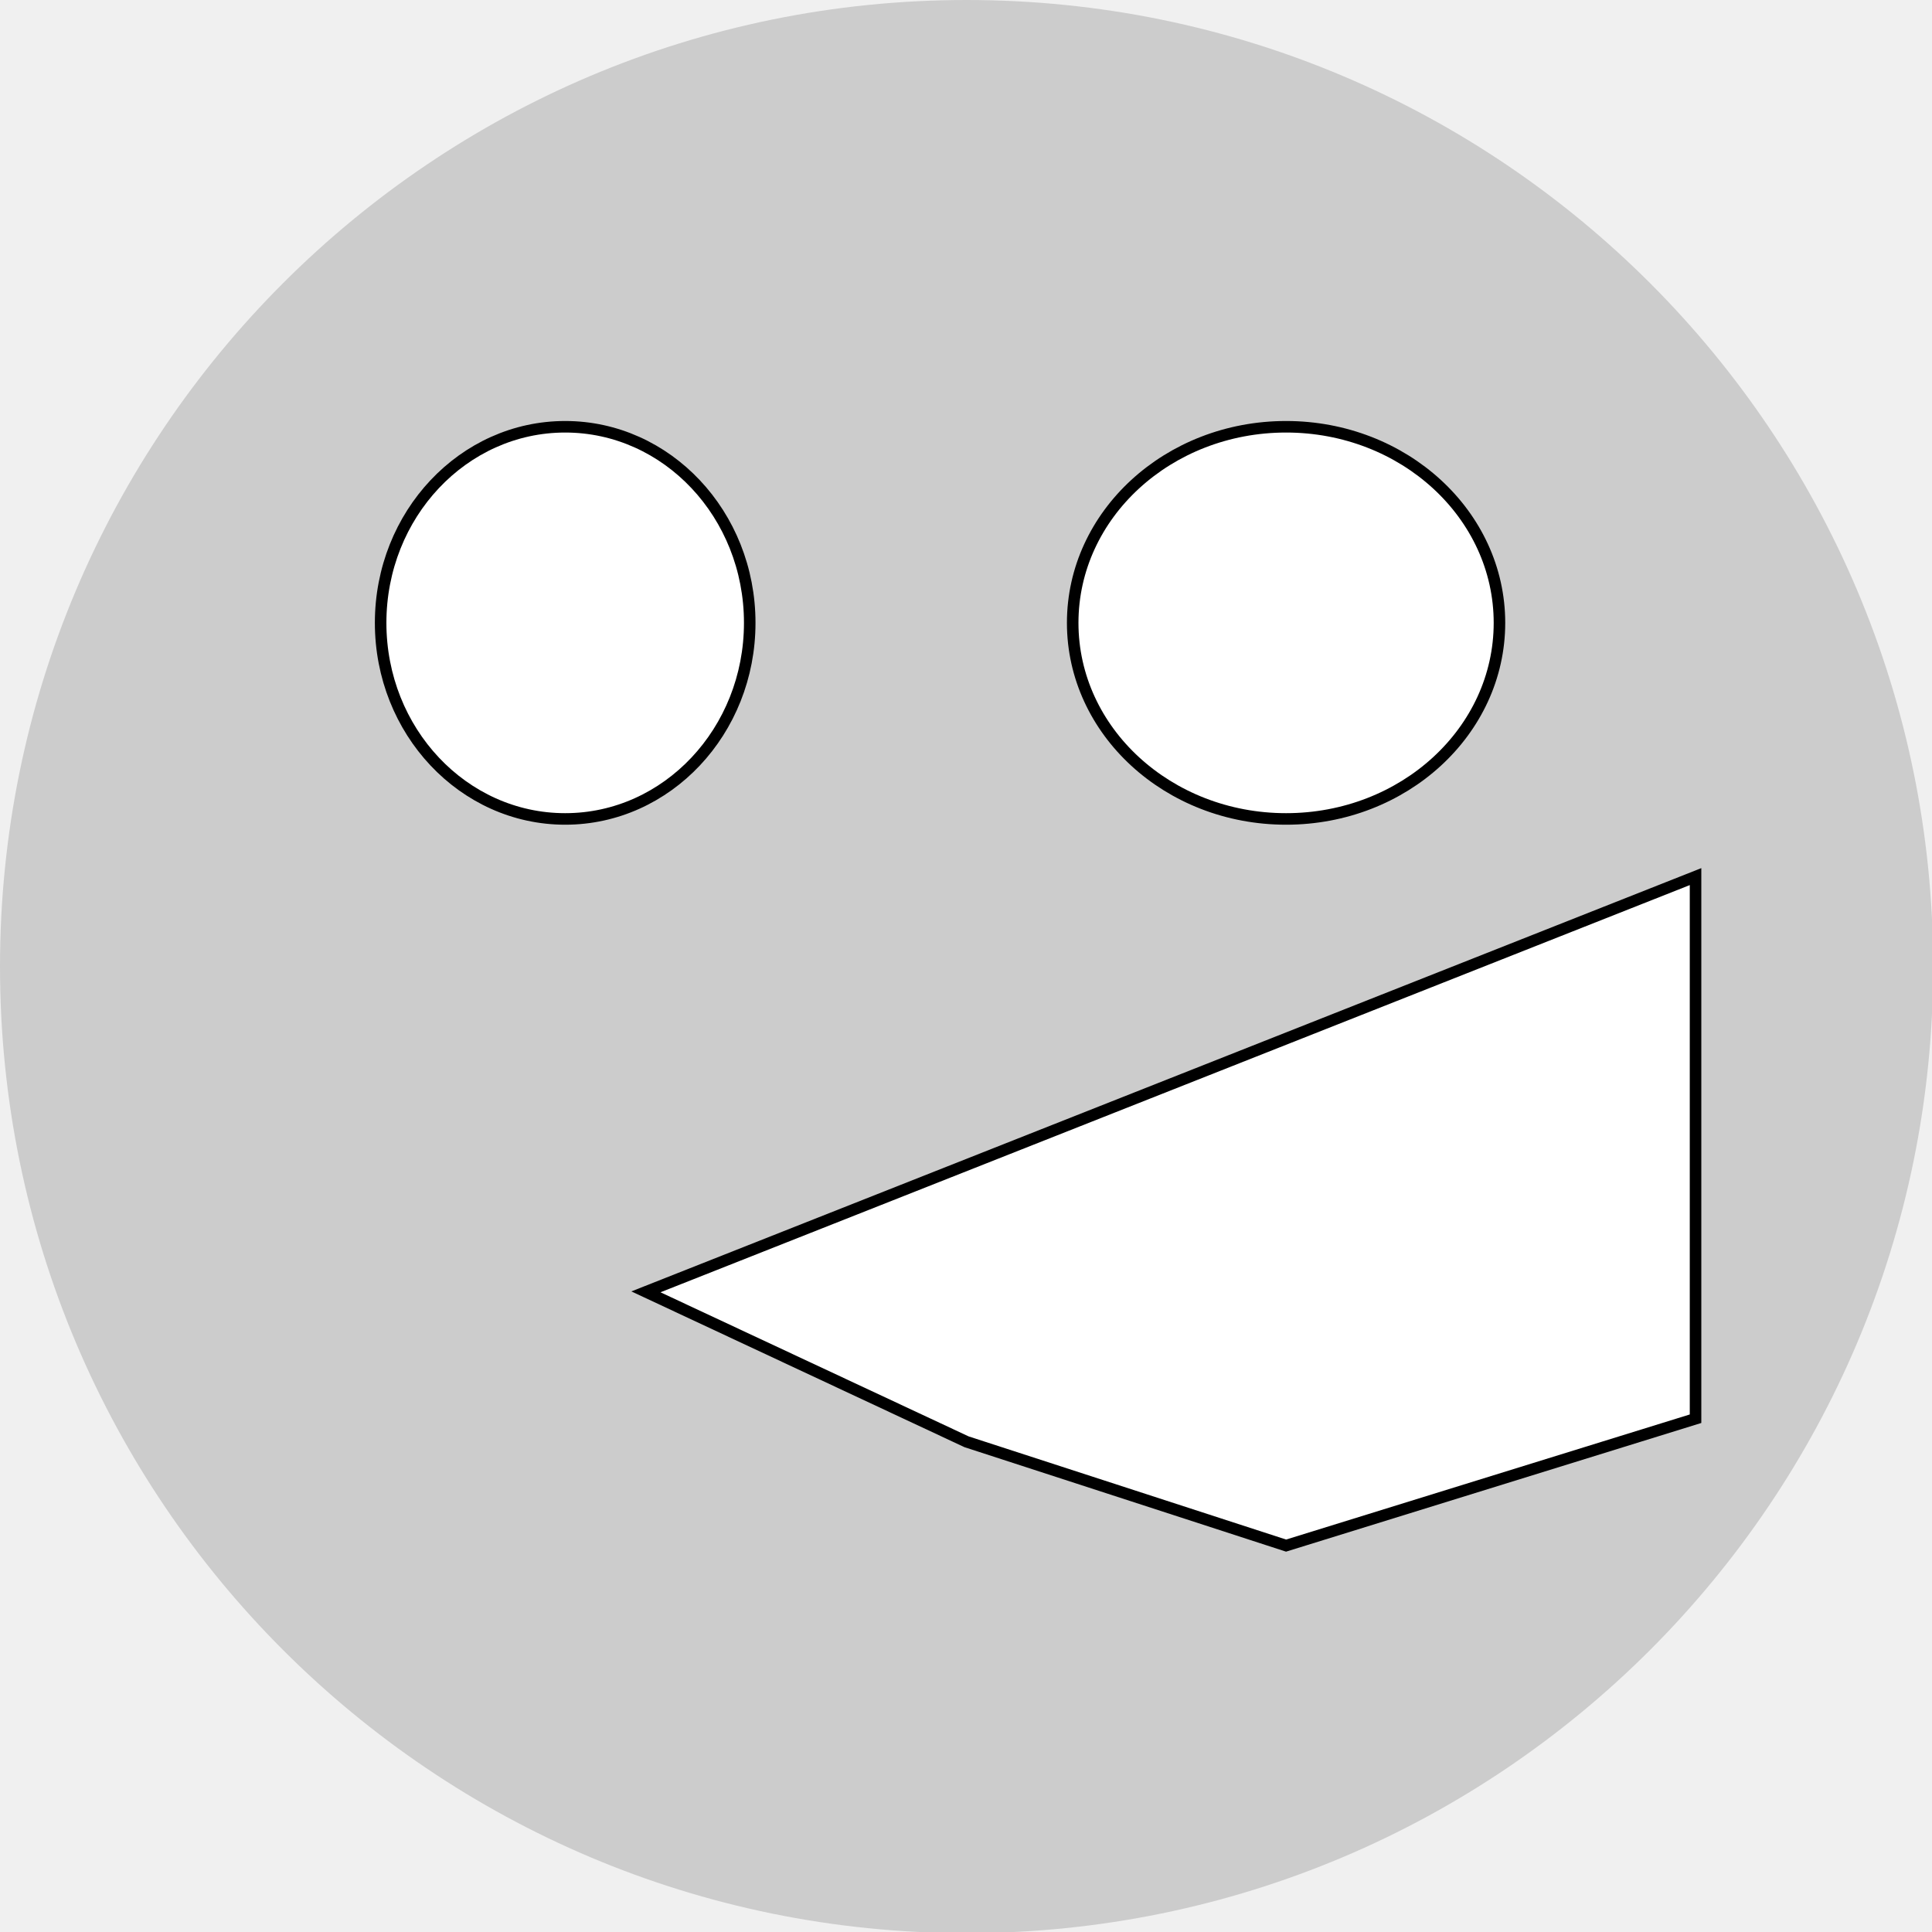
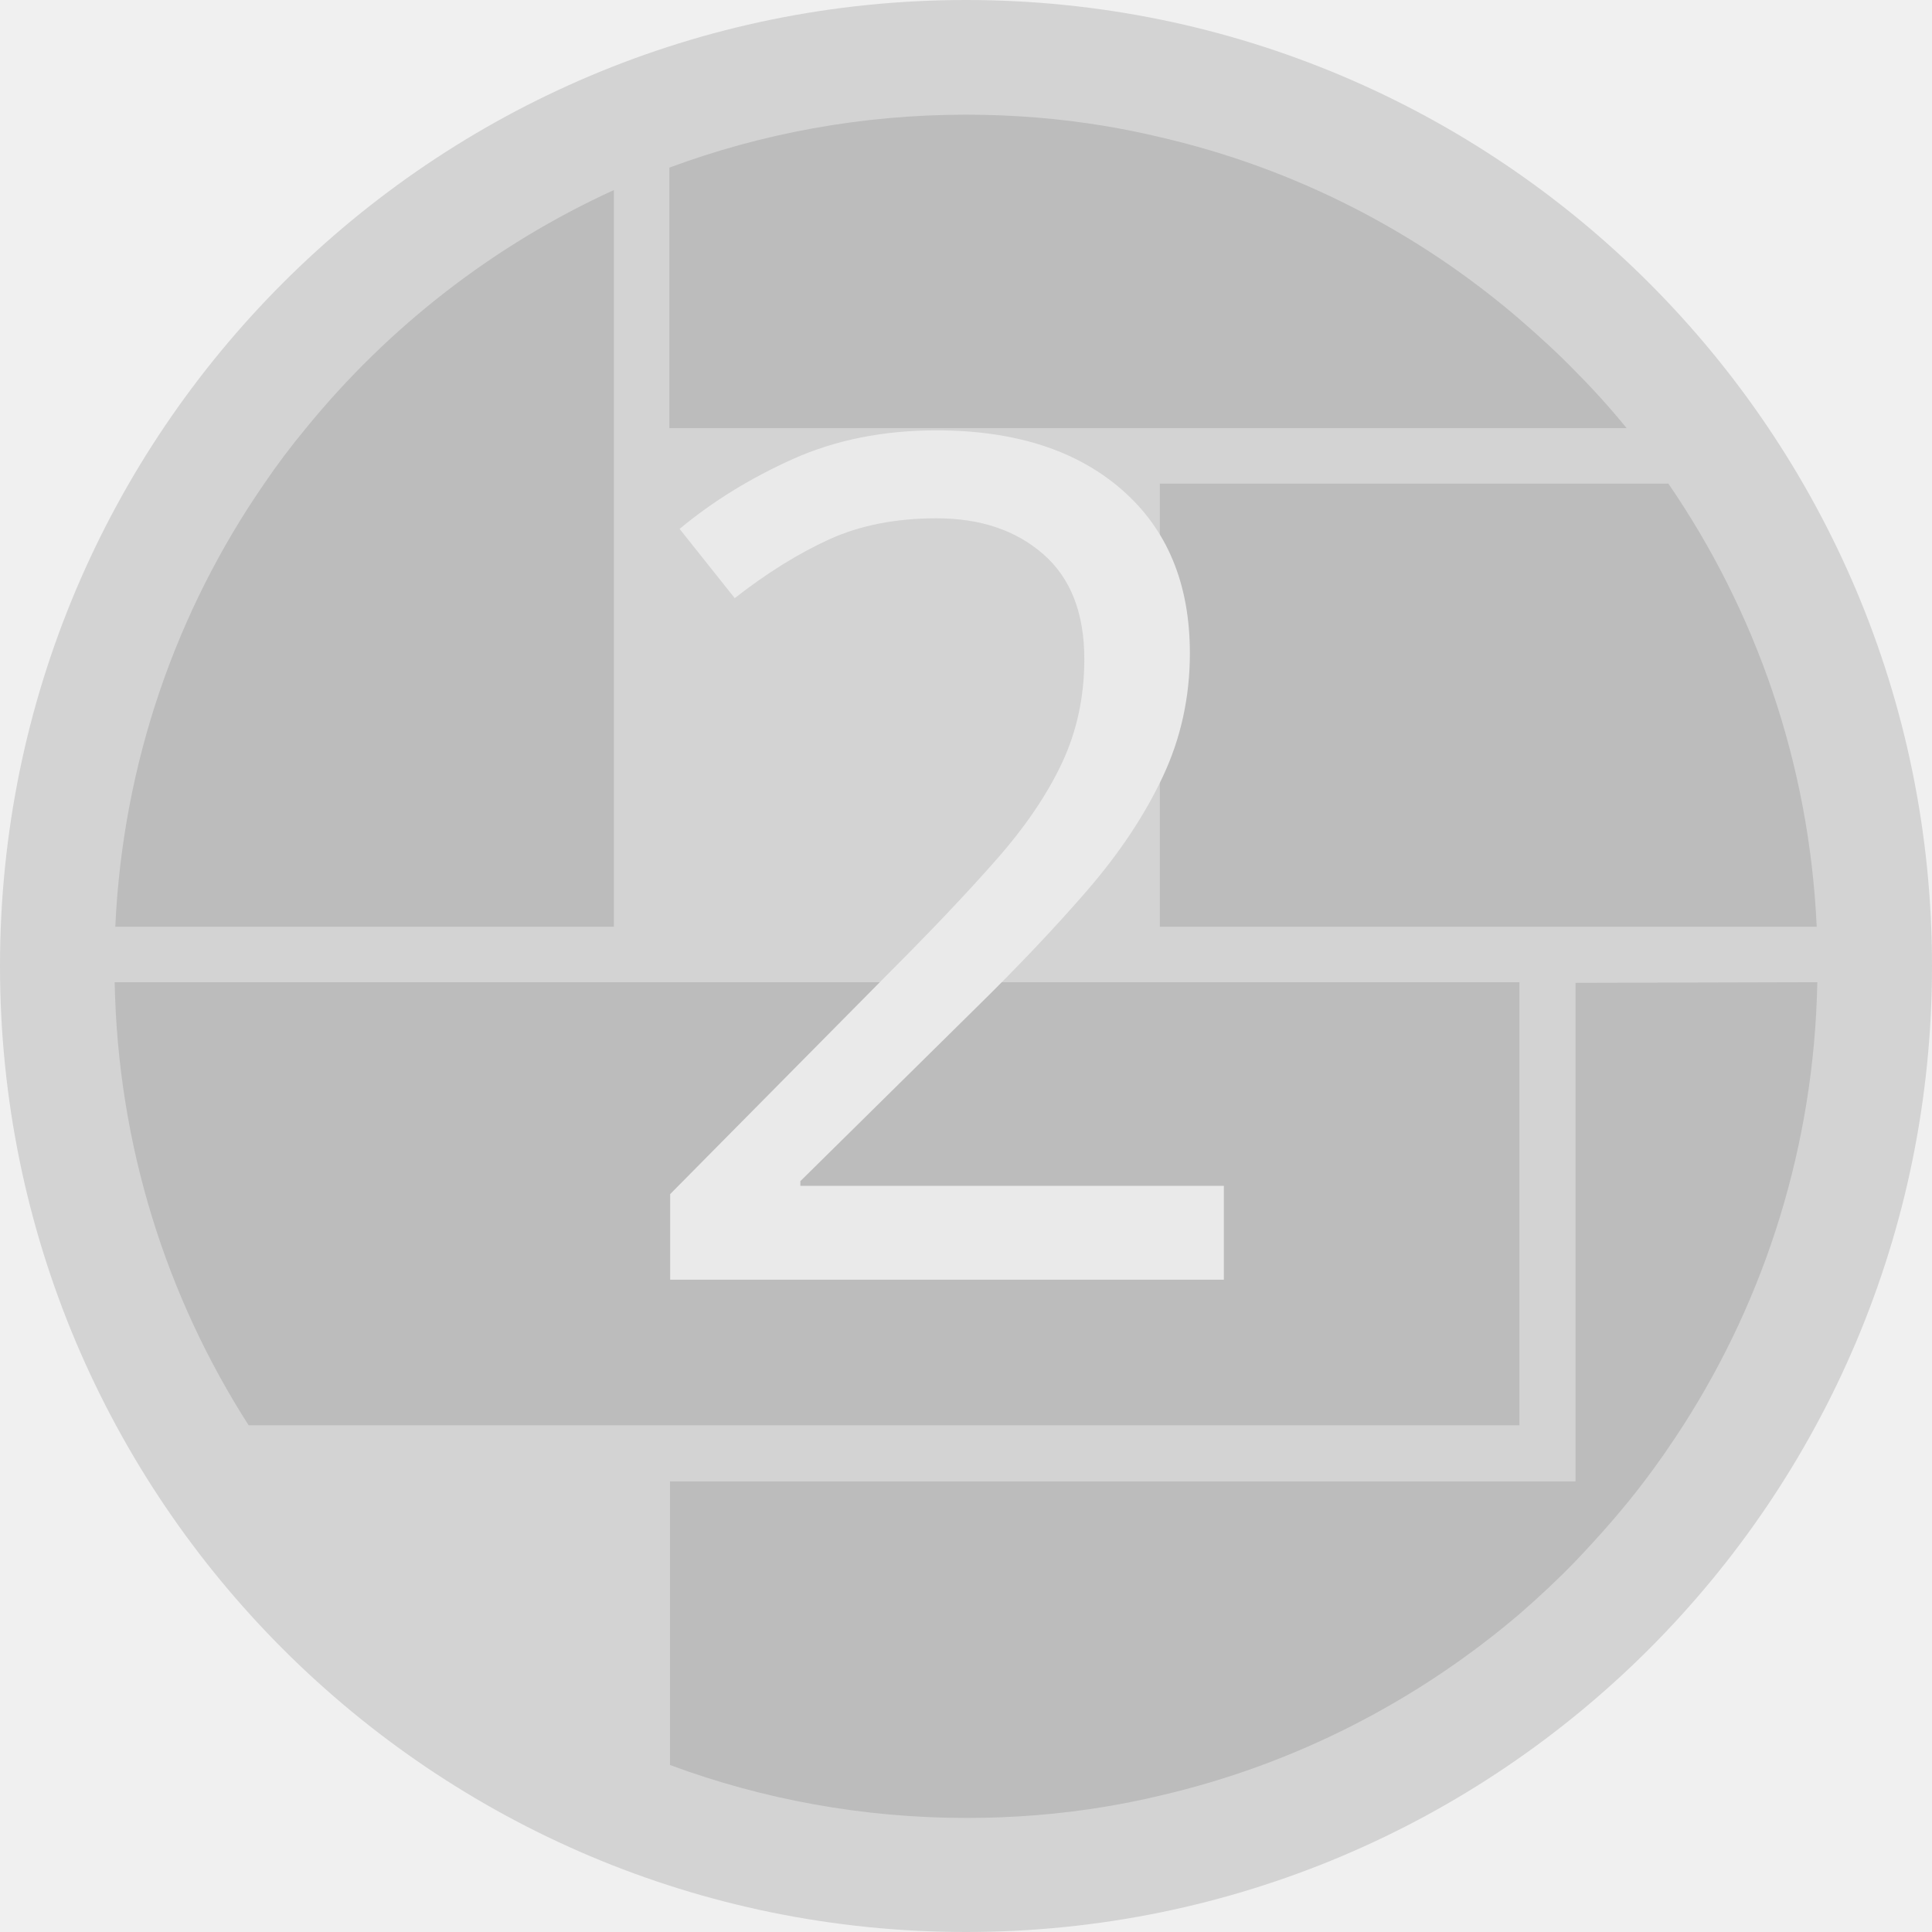
- <svg xmlns="http://www.w3.org/2000/svg" version="1.1" id="Layer_1" x="0px" y="0px" viewBox="48 -47.5 167.5 167.5" style="enable-background:new 48 -47.5 167.5 167.5;" xml:space="preserve">
+ <svg xmlns="http://www.w3.org/2000/svg" version="1.1" x="0px" y="0px" viewBox="119 -119 310 310" style="enable-background:new 119 -119 310 310;" xml:space="preserve">
  <style type="text/css">
- 	.st0{opacity:0.15;enable-background:new    ;}
- 	.st1{fill:#FFFFFF;stroke:#000000;stroke-miterlimit:10;}
+ 	.st0{fill:#D3D3D3;}
+ 	.st1{fill:#BCBCBC;}
+ 	.st2{fill:#EAEAEA;}
+ 	.st3{font-family:'Raleway-Bold';}
+ 	.st4{font-size:188.231px;}
</style>
-   <circle class="st0" cx="131.8" cy="36.3" r="83.8" />
-   <ellipse class="st1" cx="97" cy="6.5" rx="16" ry="17" />
-   <ellipse class="st1" cx="159.5" cy="6.5" rx="18.5" ry="17" />
-   <polygon class="st1" points="104,64.5 195,28.5 195,75.5 159.5,86.5 131.8,77.5 " />
+   <g id="Layer_1">
+     <circle class="st0" cx="274" cy="36" r="155" />
+     <g>
+       <path class="st1" d="M410.5,29.7H305.1v-71.1h81.6C400.7-21,409.3,3.4,410.5,29.7z" />
+       <path class="st1" d="M410.6,38.6c-0.5,26.1-8.3,50.5-21.5,71.1c-2,3.1-4,6-6.2,8.9c-3.4,4.5-7.2,8.8-11.1,12.9    c-2.8,2.9-5.8,5.7-8.9,8.4c-16.4,14-36.1,24.2-57.7,29.2c-2.9,0.7-5.9,1.3-8.9,1.8c-7.2,1.2-14.6,1.8-22.2,1.8    c-16.7,0-32.8-3-47.6-8.5v-45.5h145.3v-80L410.6,38.6L410.6,38.6z" />
+       <path class="st1" d="M362.8,38.6v71.1H158.9c-13.2-20.6-21-44.9-21.5-71.1H362.8z" />
+       <path class="st1" d="M380-50.3H226.4v-41.8c14.8-5.5,30.9-8.5,47.6-8.5c7.5,0,15,0.6,22.2,1.8c3,0.5,6,1.1,8.9,1.8    c21.7,5,41.4,15.2,57.7,29.2c3.1,2.7,6.1,5.4,8.9,8.3C374.6-56.6,377.4-53.5,380-50.3z" />
+       <g>
+         <path class="st1" d="M217.5-88.5V29.7h-80c1.2-26.3,9.8-50.7,23.9-71.1c2.1-3.1,4.3-6,6.7-8.9C181.3-66.5,198.2-79.7,217.5-88.5z     " />
+       </g>
+     </g>
+   </g>
+   <g id="Layer_2">
+     <text transform="matrix(1 0 0 1 217.5004 86.3354)" class="st2 st3 st4">2</text>
+   </g>
</svg>
